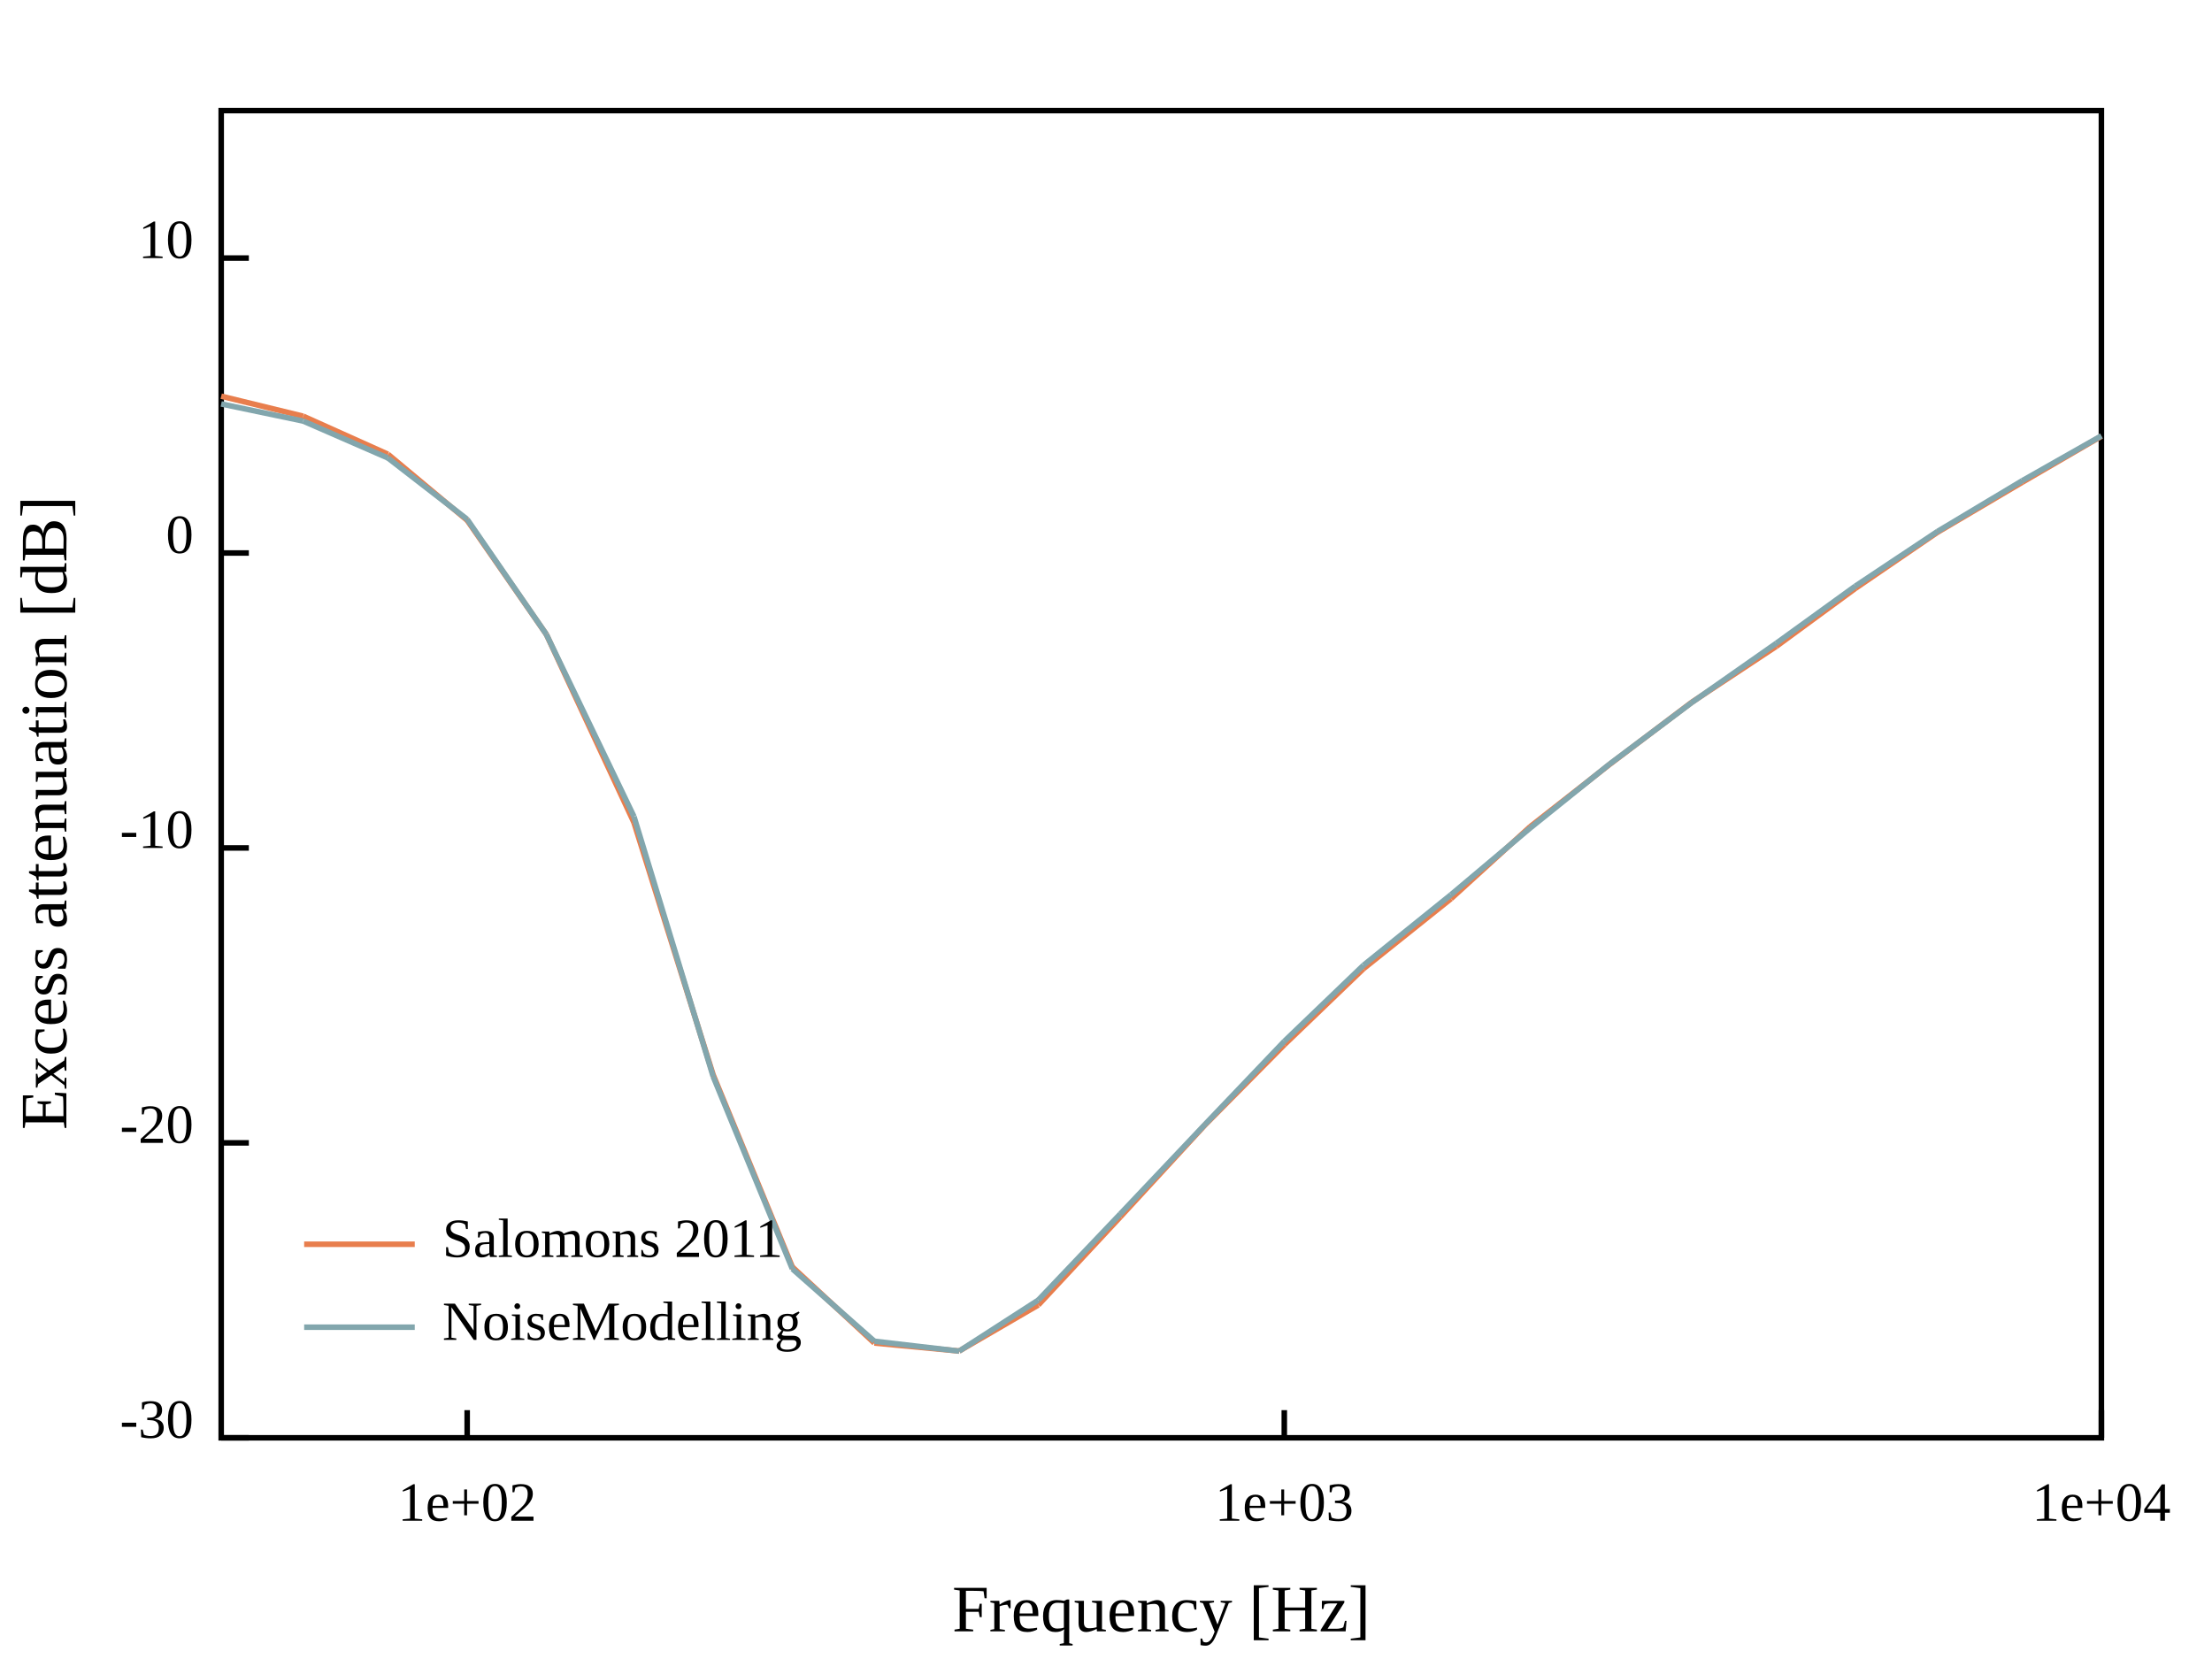
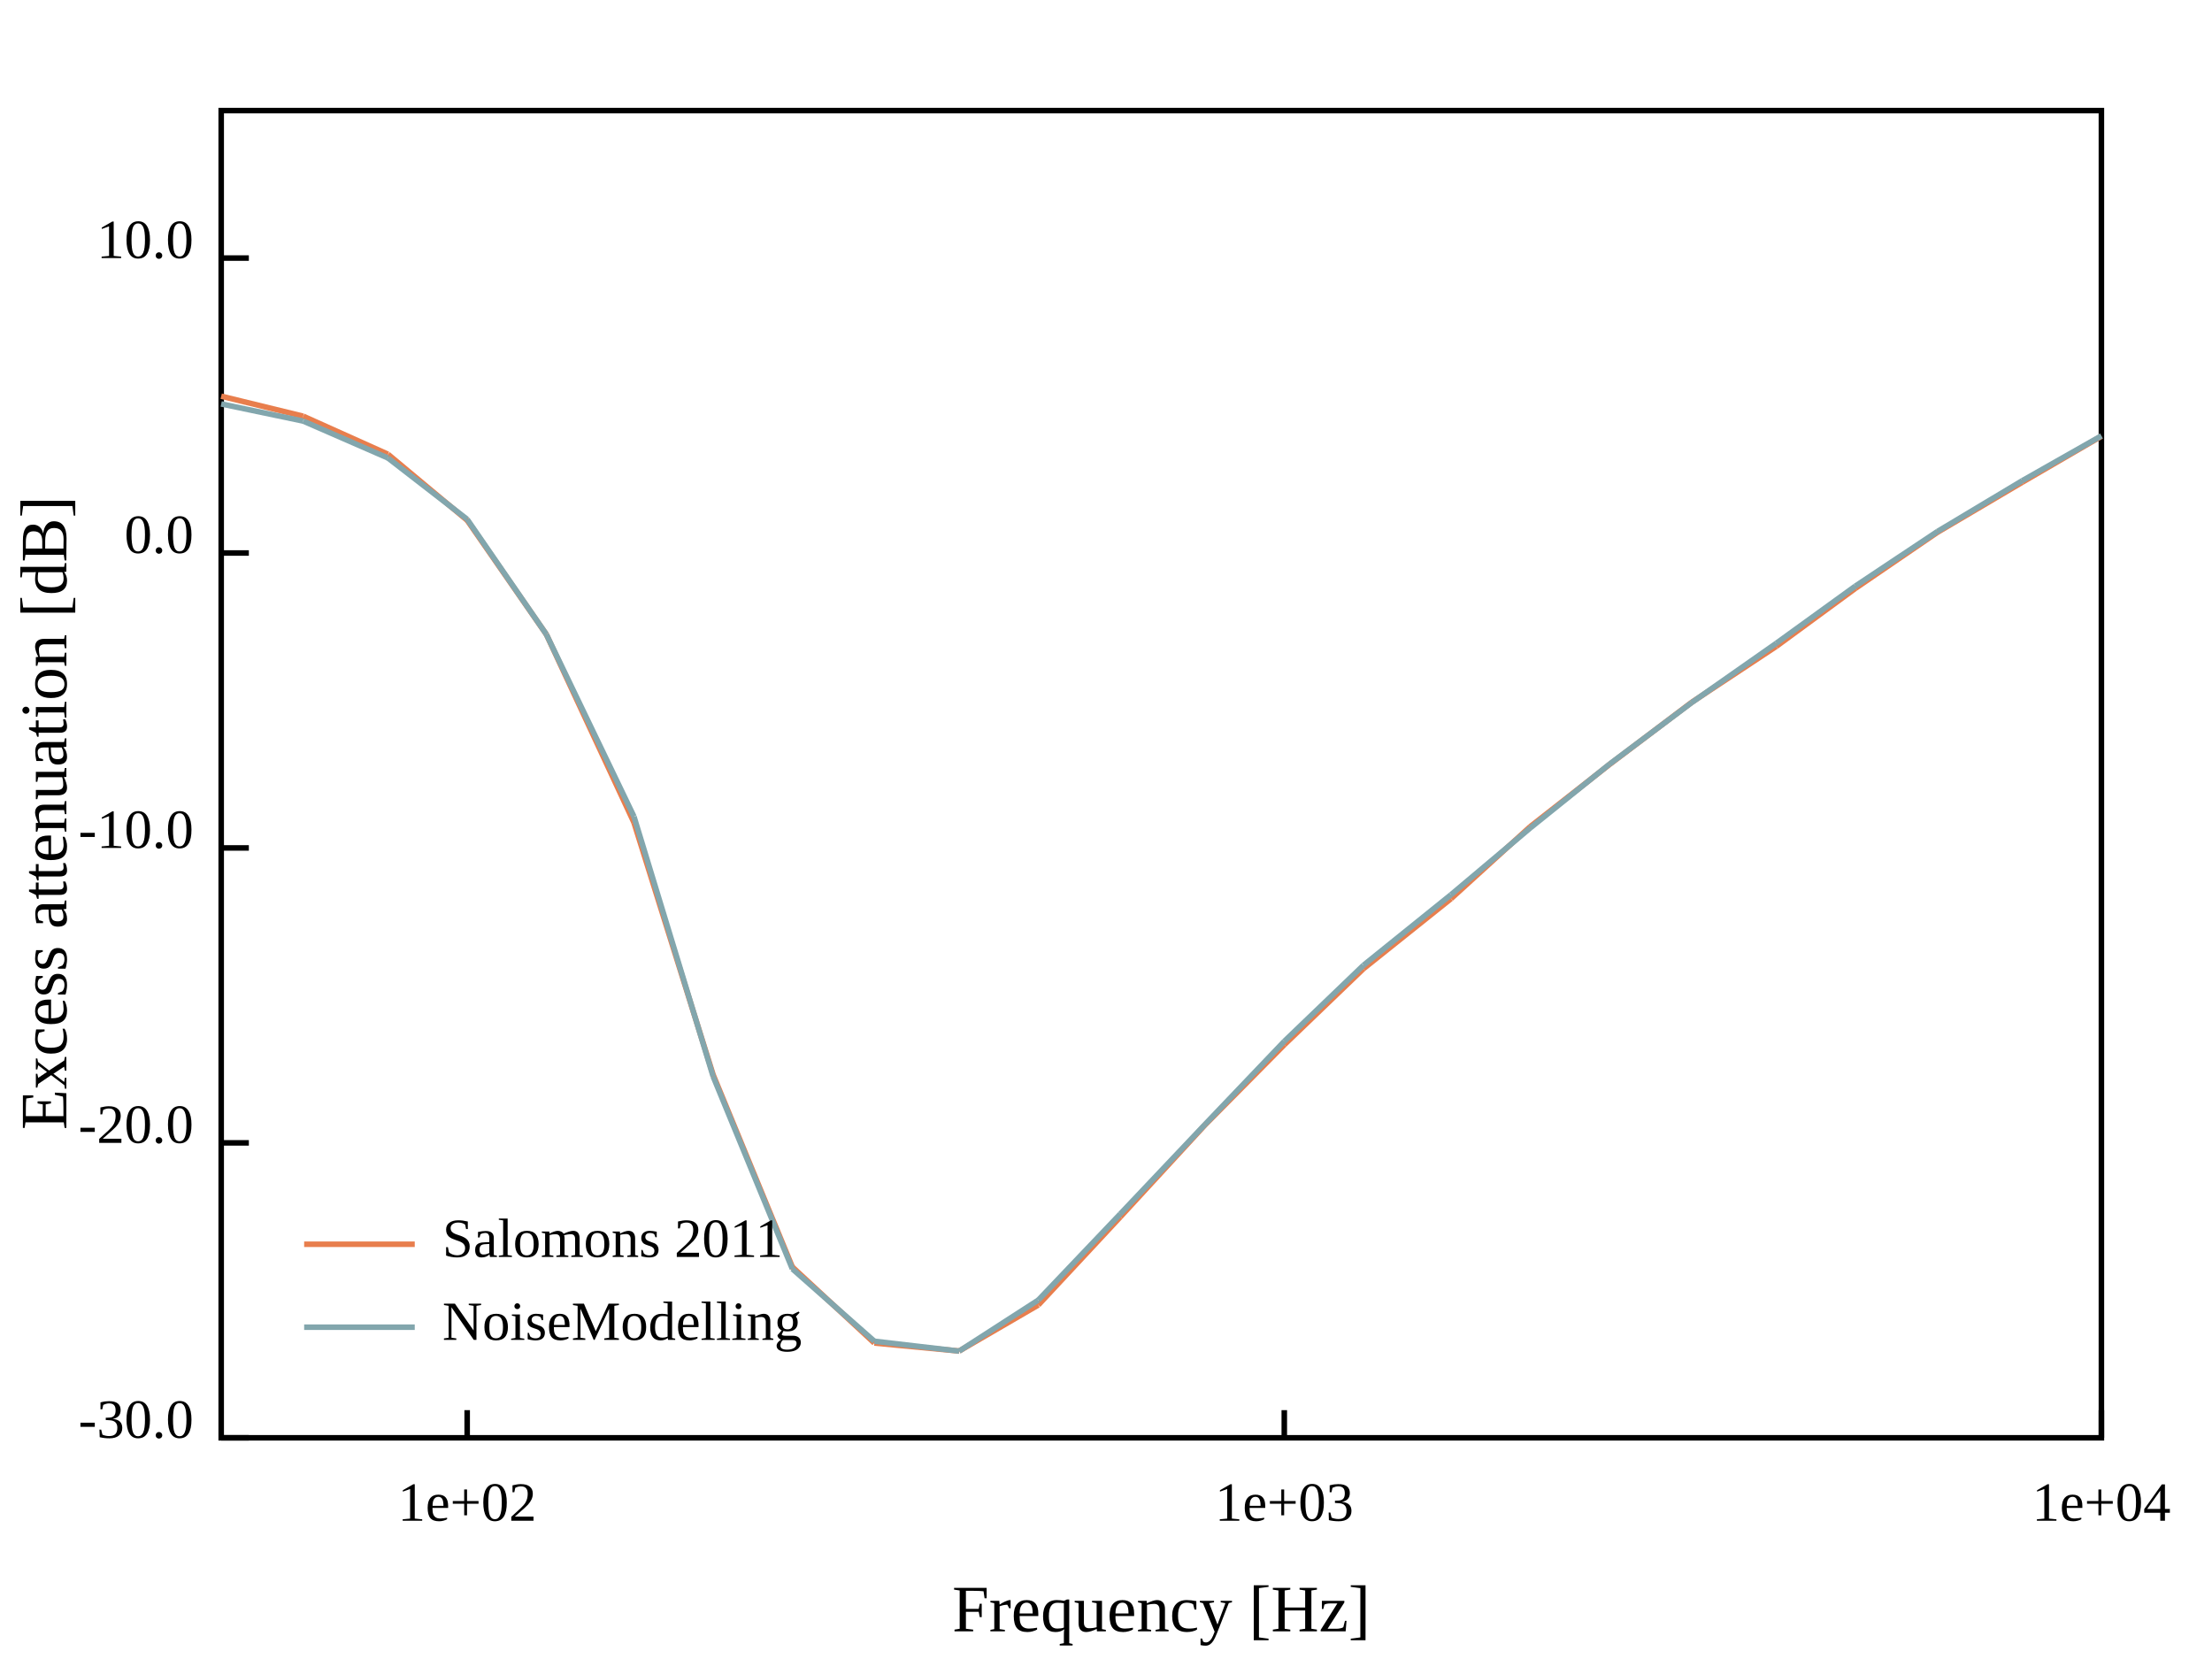
- <svg height="300" width="400">
+ <svg xmlns="http://www.w3.org/2000/svg" height="300" width="400">
  <rect width="400" height="300" x="0" y="0" style="fill:white; stroke:none" />
  <rect width="340" height="240" x="40" y="20" style="fill:none; stroke-width:1;stroke:black" />
  <line x1="40" y1="260" x2="45" y2="260" style="fill:none; stroke-width:1; stroke:black" />
-   <text x="35" y="260" text-anchor="end" style="stroke:none; fill:black; font-size:smaller">-30</text>
+   <text x="35" y="260" text-anchor="end" style="stroke:none; fill:black; font-size:smaller">-30.0</text>
  <line x1="40" y1="206.667" x2="45" y2="206.667" style="fill:none; stroke-width:1; stroke:black" />
-   <text x="35" y="206.667" text-anchor="end" style="stroke:none; fill:black; font-size:smaller">-20</text>
+   <text x="35" y="206.667" text-anchor="end" style="stroke:none; fill:black; font-size:smaller">-20.0</text>
  <line x1="40" y1="153.333" x2="45" y2="153.333" style="fill:none; stroke-width:1; stroke:black" />
-   <text x="35" y="153.333" text-anchor="end" style="stroke:none; fill:black; font-size:smaller">-10</text>
+   <text x="35" y="153.333" text-anchor="end" style="stroke:none; fill:black; font-size:smaller">-10.0</text>
  <line x1="40" y1="100" x2="45" y2="100" style="fill:none; stroke-width:1; stroke:black" />
-   <text x="35" y="100" text-anchor="end" style="stroke:none; fill:black; font-size:smaller">0</text>
+   <text x="35" y="100" text-anchor="end" style="stroke:none; fill:black; font-size:smaller">0.0</text>
  <line x1="40" y1="46.667" x2="45" y2="46.667" style="fill:none; stroke-width:1; stroke:black" />
-   <text x="35" y="46.667" text-anchor="end" style="stroke:none; fill:black; font-size:smaller">10</text>
+   <text x="35" y="46.667" text-anchor="end" style="stroke:none; fill:black; font-size:smaller">10.0</text>
  <line x1="84.48" y1="260" x2="84.48" y2="255" style="fill:none; stroke-width:1; stroke:black" />
  <text x="84.48" y="275" text-anchor="middle" style="stroke:none; fill:black; font-size:smaller">1e+02</text>
  <line x1="232.24" y1="260" x2="232.24" y2="255" style="fill:none; stroke-width:1; stroke:black" />
  <text x="232.24" y="275" text-anchor="middle" style="stroke:none; fill:black; font-size:smaller">1e+03</text>
  <line x1="380" y1="260" x2="380" y2="255" style="fill:none; stroke-width:1; stroke:black" />
  <text x="380" y="275" text-anchor="middle" style="stroke:none; fill:black; font-size:smaller">1e+04</text>
  <line x1="40" y1="71.644" x2="54.831" y2="75.264" style="fill:none; stroke-width:1; stroke:rgb(232,126,77)" />
  <line x1="54.831" y1="75.264" x2="70.161" y2="82.142" style="fill:none; stroke-width:1; stroke:rgb(232,126,77)" />
  <line x1="70.161" y1="82.142" x2="84.48" y2="94.087" style="fill:none; stroke-width:1; stroke:rgb(232,126,77)" />
  <line x1="84.48" y1="94.087" x2="98.8" y2="114.721" style="fill:none; stroke-width:1; stroke:rgb(232,126,77)" />
  <line x1="98.8" y1="114.721" x2="114.641" y2="148.748" style="fill:none; stroke-width:1; stroke:rgb(232,126,77)" />
  <line x1="114.641" y1="148.748" x2="128.96" y2="194.359" style="fill:none; stroke-width:1; stroke:rgb(232,126,77)" />
  <line x1="128.96" y1="194.359" x2="143.28" y2="229.11" style="fill:none; stroke-width:1; stroke:rgb(232,126,77)" />
  <line x1="143.28" y1="229.11" x2="158.11" y2="242.866" style="fill:none; stroke-width:1; stroke:rgb(232,126,77)" />
  <line x1="158.11" y1="242.866" x2="173.441" y2="244.314" style="fill:none; stroke-width:1; stroke:rgb(232,126,77)" />
  <line x1="173.441" y1="244.314" x2="187.76" y2="235.988" style="fill:none; stroke-width:1; stroke:rgb(232,126,77)" />
  <line x1="187.76" y1="235.988" x2="202.591" y2="220.06" style="fill:none; stroke-width:1; stroke:rgb(232,126,77)" />
  <line x1="202.591" y1="220.06" x2="217.921" y2="203.409" style="fill:none; stroke-width:1; stroke:rgb(232,126,77)" />
  <line x1="217.921" y1="203.409" x2="232.24" y2="188.929" style="fill:none; stroke-width:1; stroke:rgb(232,126,77)" />
  <line x1="232.24" y1="188.929" x2="246.559" y2="175.173" style="fill:none; stroke-width:1; stroke:rgb(232,126,77)" />
  <line x1="246.559" y1="175.173" x2="262.401" y2="162.504" style="fill:none; stroke-width:1; stroke:rgb(232,126,77)" />
  <line x1="262.401" y1="162.504" x2="276.72" y2="149.472" style="fill:none; stroke-width:1; stroke:rgb(232,126,77)" />
  <line x1="276.72" y1="149.472" x2="291.04" y2="138.25" style="fill:none; stroke-width:1; stroke:rgb(232,126,77)" />
  <line x1="291.04" y1="138.25" x2="305.87" y2="127.029" style="fill:none; stroke-width:1; stroke:rgb(232,126,77)" />
  <line x1="305.87" y1="127.029" x2="321.2" y2="116.893" style="fill:none; stroke-width:1; stroke:rgb(232,126,77)" />
  <line x1="321.2" y1="116.893" x2="335.52" y2="106.395" style="fill:none; stroke-width:1; stroke:rgb(232,126,77)" />
  <line x1="335.52" y1="106.395" x2="350.351" y2="96.259" style="fill:none; stroke-width:1; stroke:rgb(232,126,77)" />
  <line x1="350.351" y1="96.259" x2="365.681" y2="87.21" style="fill:none; stroke-width:1; stroke:rgb(232,126,77)" />
  <line x1="365.681" y1="87.21" x2="380" y2="78.884" style="fill:none; stroke-width:1; stroke:rgb(232,126,77)" />
  <line x1="40" y1="73.045" x2="54.831" y2="76.144" style="fill:none; stroke-width:1; stroke:rgb(130,166,173)" />
  <line x1="54.831" y1="76.144" x2="70.161" y2="82.823" style="fill:none; stroke-width:1; stroke:rgb(130,166,173)" />
  <line x1="70.161" y1="82.823" x2="84.48" y2="93.907" style="fill:none; stroke-width:1; stroke:rgb(130,166,173)" />
  <line x1="84.48" y1="93.907" x2="98.8" y2="114.717" style="fill:none; stroke-width:1; stroke:rgb(130,166,173)" />
  <line x1="98.8" y1="114.717" x2="114.641" y2="147.661" style="fill:none; stroke-width:1; stroke:rgb(130,166,173)" />
  <line x1="114.641" y1="147.661" x2="128.96" y2="194.665" style="fill:none; stroke-width:1; stroke:rgb(130,166,173)" />
  <line x1="128.96" y1="194.665" x2="143.28" y2="229.451" style="fill:none; stroke-width:1; stroke:rgb(130,166,173)" />
  <line x1="143.28" y1="229.451" x2="158.11" y2="242.536" style="fill:none; stroke-width:1; stroke:rgb(130,166,173)" />
  <line x1="158.11" y1="242.536" x2="173.441" y2="244.327" style="fill:none; stroke-width:1; stroke:rgb(130,166,173)" />
  <line x1="173.441" y1="244.327" x2="187.76" y2="235.094" style="fill:none; stroke-width:1; stroke:rgb(130,166,173)" />
  <line x1="187.76" y1="235.094" x2="202.591" y2="219.511" style="fill:none; stroke-width:1; stroke:rgb(130,166,173)" />
  <line x1="202.591" y1="219.511" x2="217.921" y2="203.313" style="fill:none; stroke-width:1; stroke:rgb(130,166,173)" />
  <line x1="217.921" y1="203.313" x2="232.24" y2="188.305" style="fill:none; stroke-width:1; stroke:rgb(130,166,173)" />
  <line x1="232.24" y1="188.305" x2="246.559" y2="174.553" style="fill:none; stroke-width:1; stroke:rgb(130,166,173)" />
  <line x1="246.559" y1="174.553" x2="262.401" y2="161.78" style="fill:none; stroke-width:1; stroke:rgb(130,166,173)" />
  <line x1="262.401" y1="161.78" x2="276.72" y2="149.722" style="fill:none; stroke-width:1; stroke:rgb(130,166,173)" />
  <line x1="276.72" y1="149.722" x2="291.04" y2="138.192" style="fill:none; stroke-width:1; stroke:rgb(130,166,173)" />
  <line x1="291.04" y1="138.192" x2="305.87" y2="127.078" style="fill:none; stroke-width:1; stroke:rgb(130,166,173)" />
  <line x1="305.87" y1="127.078" x2="321.2" y2="116.333" style="fill:none; stroke-width:1; stroke:rgb(130,166,173)" />
  <line x1="321.2" y1="116.333" x2="335.52" y2="105.977" style="fill:none; stroke-width:1; stroke:rgb(130,166,173)" />
  <line x1="335.52" y1="105.977" x2="350.351" y2="96.109" style="fill:none; stroke-width:1; stroke:rgb(130,166,173)" />
  <line x1="350.351" y1="96.109" x2="365.681" y2="86.93" style="fill:none; stroke-width:1; stroke:rgb(130,166,173)" />
  <line x1="365.681" y1="86.93" x2="380" y2="78.811" style="fill:none; stroke-width:1; stroke:rgb(130,166,173)" />
  <text x="210" y="295" text-anchor="middle" style="stroke:none; fill:black">Frequency [Hz]</text>
  <text x="5" y="140" transform="rotate(-90, 12, 140)" text-anchor="middle" style="stroke:none; fill:black">Excess attenuation [dB]</text>
  <line x1="55" y1="225" x2="75" y2="225" style="fill:none; stroke-width:1; stroke:rgb(232,126,77)" />
  <text x="80" y="225" dominant-baseline="middle" style="stroke:none; fill:black; font-size:smaller">Salomons 2011</text>
  <line x1="55" y1="240" x2="75" y2="240" style="fill:none; stroke-width:1; stroke:rgb(130,166,173)" />
  <text x="80" y="240" dominant-baseline="middle" style="stroke:none; fill:black; font-size:smaller">NoiseModelling</text>
</svg>
